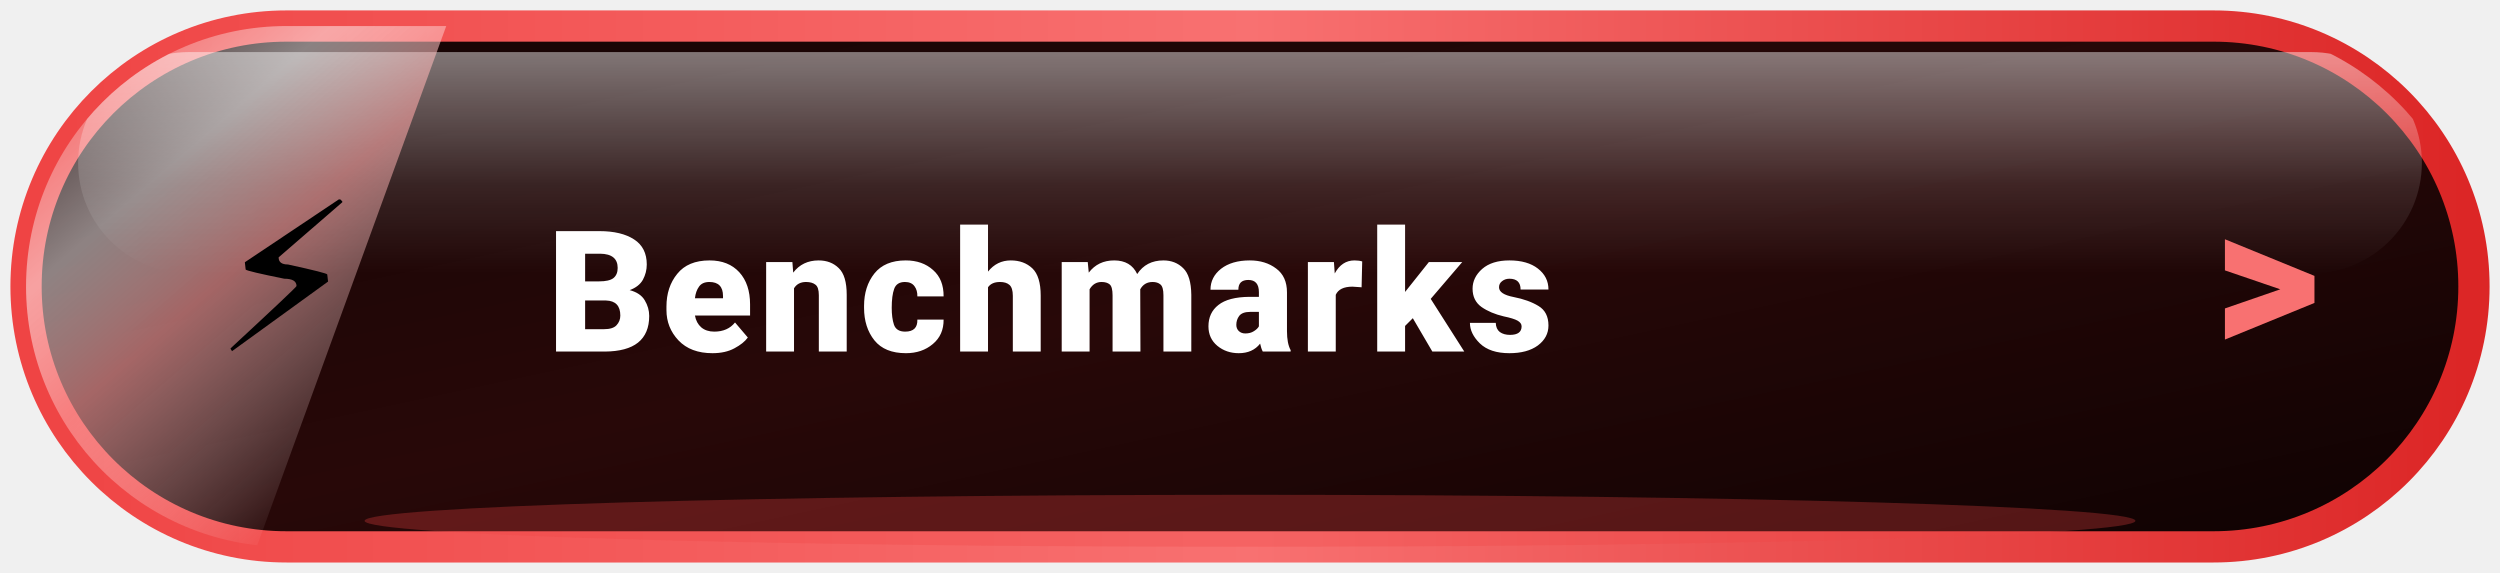
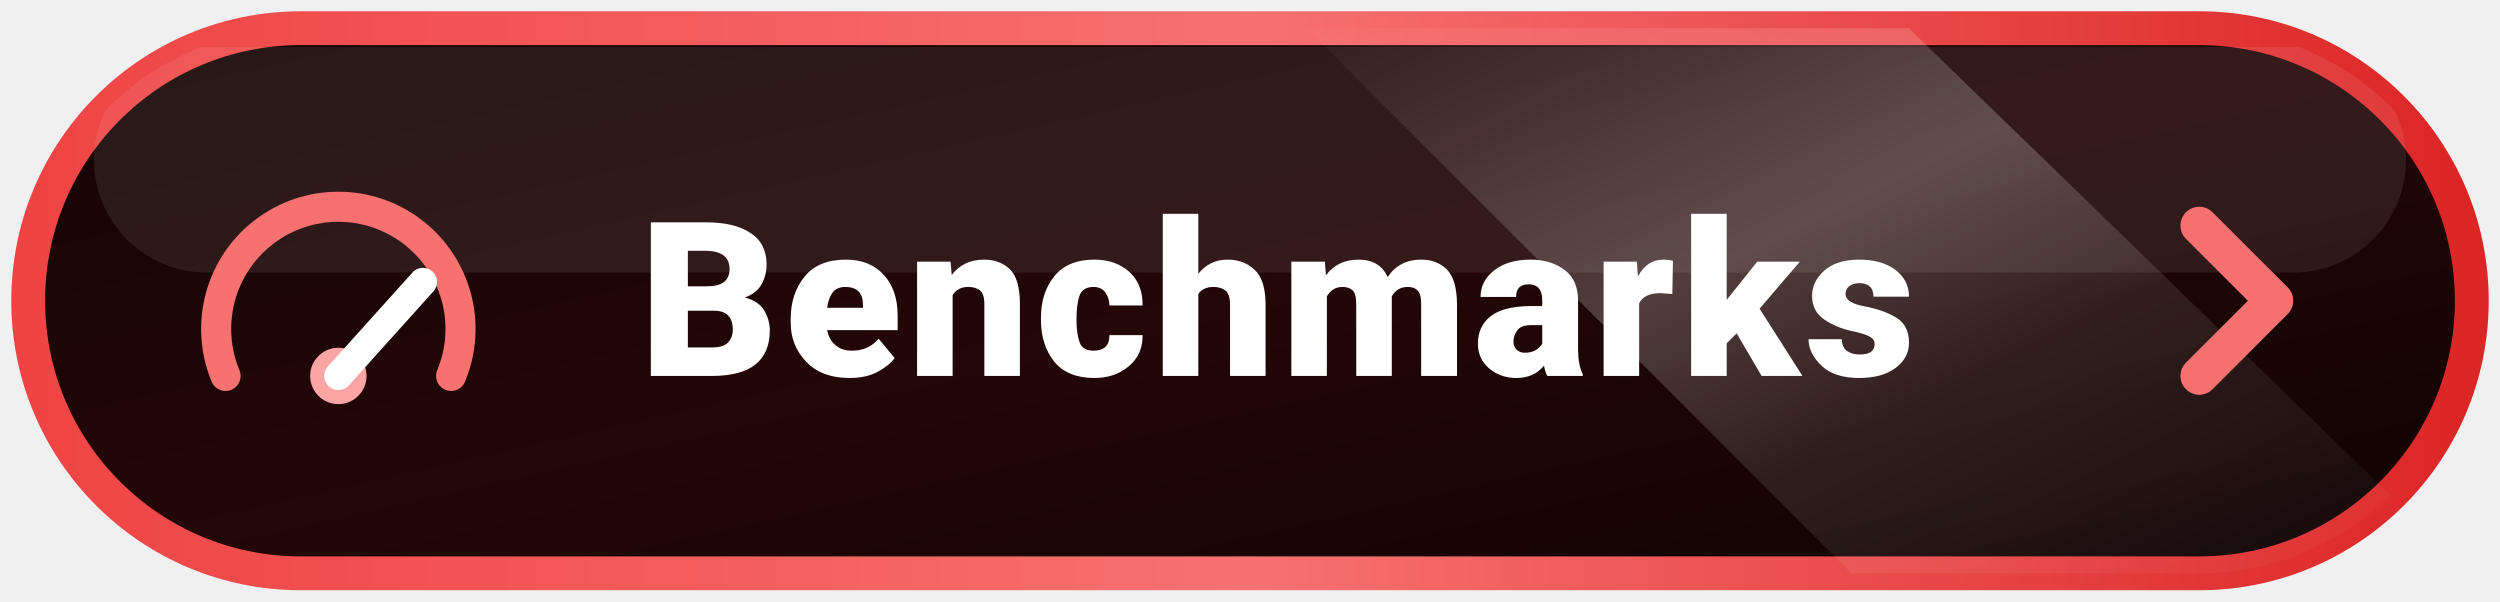
- <svg xmlns="http://www.w3.org/2000/svg" viewBox="0 0 192 44" width="192" height="44">
+ <svg xmlns="http://www.w3.org/2000/svg" viewBox="0 0 133 32" width="133" height="32">
  <defs>
    <linearGradient id="bgBench" x1="0%" y1="0%" x2="100%" y2="100%">
      <stop offset="0%" stop-color="#140404" />
-       <stop offset="50%" stop-color="#280808" />
+       <stop offset="50%" stop-color="#240707" />
      <stop offset="100%" stop-color="#0e0202" />
    </linearGradient>
    <linearGradient id="borderBench" x1="0%" y1="0%" x2="100%" y2="0%">
      <stop offset="0%" stop-color="#ef4444" />
      <stop offset="50%" stop-color="#f87171" />
      <stop offset="100%" stop-color="#dc2626" />
    </linearGradient>
-     <linearGradient id="glossTopBench" x1="0%" y1="0%" x2="0%" y2="100%">
-       <stop offset="0%" stop-color="#ffffff" stop-opacity="0.45" />
-       <stop offset="60%" stop-color="#ffffff" stop-opacity="0.12" />
-       <stop offset="100%" stop-color="#ffffff" stop-opacity="0.0" />
-     </linearGradient>
-     <linearGradient id="sweepGleamBench" x1="0%" y1="0%" x2="100%" y2="100%">
+     <linearGradient id="sheenBench" x1="0%" y1="0%" x2="100%" y2="100%">
      <stop offset="0%" stop-color="#ffffff" stop-opacity="0.0" />
-       <stop offset="40%" stop-color="#ffffff" stop-opacity="0.5" />
-       <stop offset="60%" stop-color="#fca5a5" stop-opacity="0.6" />
+       <stop offset="40%" stop-color="#ffffff" stop-opacity="0.22" />
+       <stop offset="60%" stop-color="#ffffff" stop-opacity="0.10" />
      <stop offset="100%" stop-color="#ffffff" stop-opacity="0.0" />
    </linearGradient>
    <clipPath id="pillClipBench">
-       <rect x="2" y="2" width="188" height="40" rx="20" />
+       <rect x="1.5" y="1.5" width="130" height="29" rx="14.5" />
    </clipPath>
    <style>
-       @keyframes neonBreatheBench {
-         0%, 100% {
-           filter: drop-shadow(0 0 4px rgba(239, 68, 68, 0.7)) drop-shadow(0 0 10px rgba(239, 68, 68, 0.4));
-         }
-         50% {
-           filter: drop-shadow(0 0 9px rgba(248, 113, 113, 1)) drop-shadow(0 0 18px rgba(239, 68, 68, 0.8));
-         }
+       @keyframes glowPulseBench {
+         0%, 100% { filter: drop-shadow(0 0 3px rgba(239, 68, 68, 0.6)) drop-shadow(0 0 6px rgba(239, 68, 68, 0.3)); }
+         50% { filter: drop-shadow(0 0 6px rgba(248, 113, 113, 0.9)) drop-shadow(0 0 12px rgba(239, 68, 68, 0.6)); }
      }
- 
-       @keyframes neonFlickerBench {
-         0%, 100% { opacity: 1; }
-         43% { opacity: 1; }
-         44% { opacity: 0.8; }
-         45% { opacity: 1; }
-         82% { opacity: 1; }
-         83% { opacity: 0.76; }
-         84% { opacity: 1; }
+       .pill-base-bench {
+         animation: glowPulseBench 2.5s ease-in-out infinite alternate;
      }
- 
-       @keyframes gleamMoveBench {
-         0% { transform: translateX(-100px); }
-         40%, 100% { transform: translateX(210px); }
+       @keyframes needleSweep {
+         0%, 100% { transform: rotate(0deg); }
+         50% { transform: rotate(35deg); }
      }
- 
+       .gauge-needle {
+         transform-origin: 18px 20px;
+         animation: needleSweep 1.6s ease-in-out infinite;
+       }
      @keyframes chevronNudgeBench {
        0%, 100% { transform: translateX(0); }
-         50% { transform: translateX(3px); }
+         50% { transform: translateX(2.5px); }
      }
- 
-       .btn-outer-bench {
-         animation: neonBreatheBench 2.4s ease-in-out infinite alternate, neonFlickerBench 4.9s infinite;
-       }
- 
-       .gleam-runner-bench {
-         animation: gleamMoveBench 3.5s ease-in-out infinite;
-       }
- 
-       .chevron-arrow-bench {
+       .chev-bench {
        animation: chevronNudgeBench 1.2s ease-in-out infinite;
      }
    </style>
  </defs>
-   <g class="btn-outer-bench">
-     <rect x="2" y="2" width="188" height="40" rx="20" fill="url(#bgBench)" stroke="url(#borderBench)" stroke-width="2.4" />
+   <g class="pill-base-bench">
+     <rect x="1.5" y="1.5" width="130" height="29" rx="14.5" fill="url(#bgBench)" stroke="url(#borderBench)" stroke-width="1.8" />
  </g>
  <g clip-path="url(#pillClipBench)">
-     <rect x="6" y="4" width="180" height="17" rx="8.5" fill="url(#glossTopBench)" />
-     <ellipse cx="96" cy="40" rx="68" ry="2" fill="#ef4444" opacity="0.3" />
-     <rect class="gleam-runner-bench" x="0" y="0" width="35" height="44" fill="url(#sweepGleamBench)" transform="skewX(-20)" />
+     <path d="M 68 0 L 100 0 L 133 32 L 100 32 Z" fill="url(#sheenBench)" />
+     <rect x="5" y="2.5" width="123" height="12" rx="6" fill="#ffffff" opacity="0.08" />
  </g>
-   <text x="22" y="27" font-size="16" text-anchor="middle">⚡</text>
-   <text x="42" y="27" font-family="-apple-system, BlinkMacSystemFont, 'Segoe UI', Roboto, sans-serif" font-size="13" font-weight="800" fill="#ffffff" letter-spacing="0.4">Benchmarks</text>
-   <g class="chevron-arrow-bench">
-     <text x="170" y="27" font-family="-apple-system, BlinkMacSystemFont, 'Segoe UI', Roboto, sans-serif" font-size="16" font-weight="900" fill="#f87171">&gt;</text>
+   <g>
+     <path d="M 12,20 A 6.5 6.5 0 1 1 24,20" fill="none" stroke="#f87171" stroke-width="1.6" stroke-linecap="round" />
+     <circle cx="18" cy="20" r="1.5" fill="#fca5a5" />
+     <line class="gauge-needle" x1="18" y1="20" x2="22.5" y2="15" stroke="#ffffff" stroke-width="1.5" stroke-linecap="round" />
+   </g>
+   <text x="34" y="20" font-family="-apple-system, BlinkMacSystemFont, 'Segoe UI', Roboto, sans-serif" font-size="11.5" font-weight="800" fill="#ffffff" letter-spacing="0.3">Benchmarks</text>
+   <g class="chev-bench">
+     <path d="M 117 12 L 121 16 L 117 20" fill="none" stroke="#f87171" stroke-width="2" stroke-linecap="round" stroke-linejoin="round" />
  </g>
</svg>
